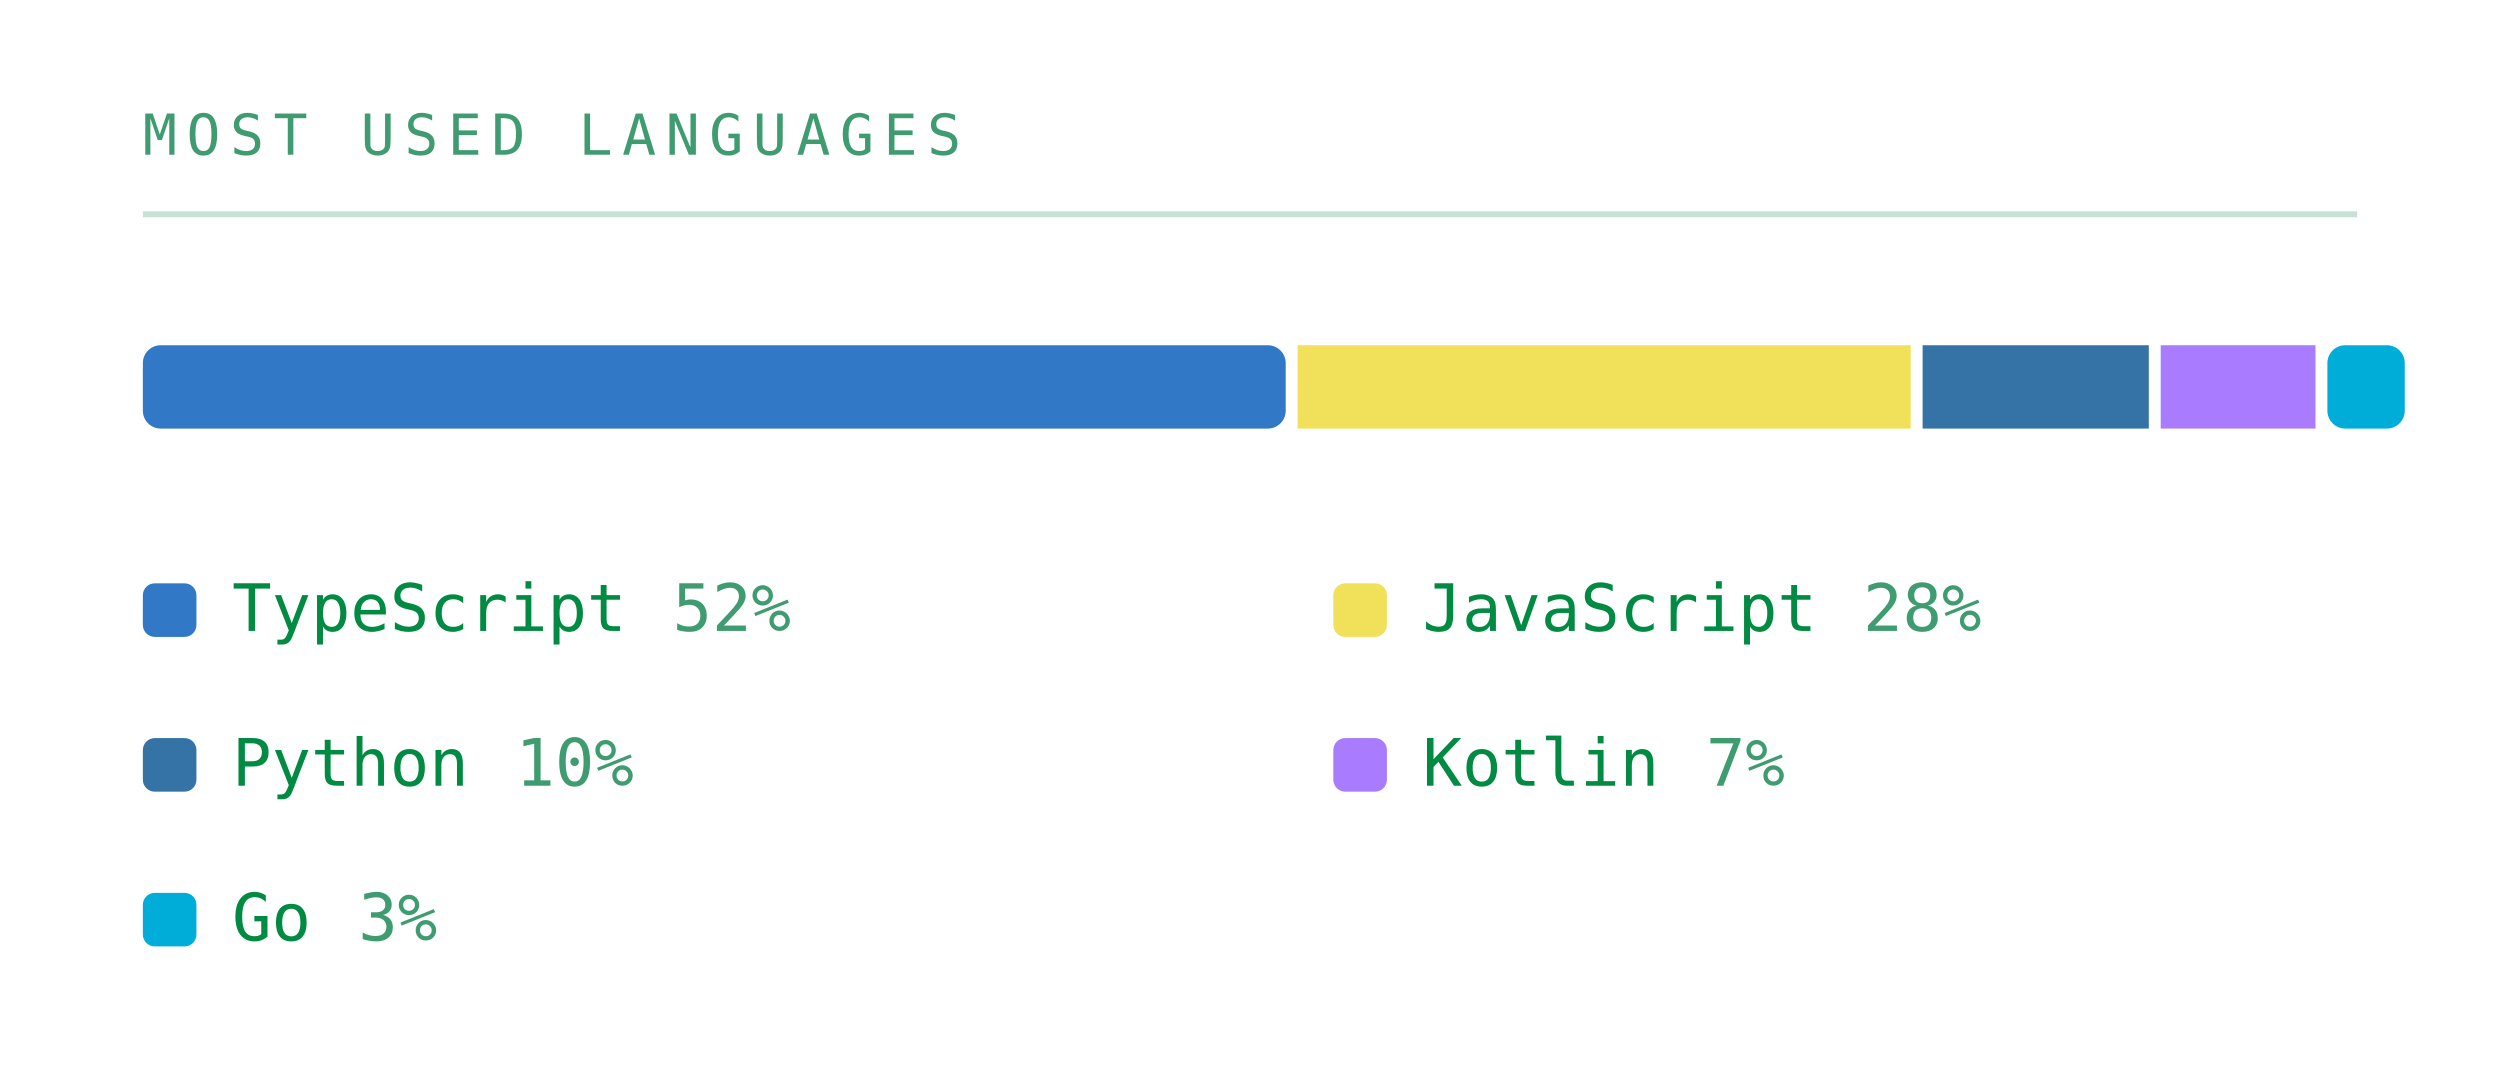
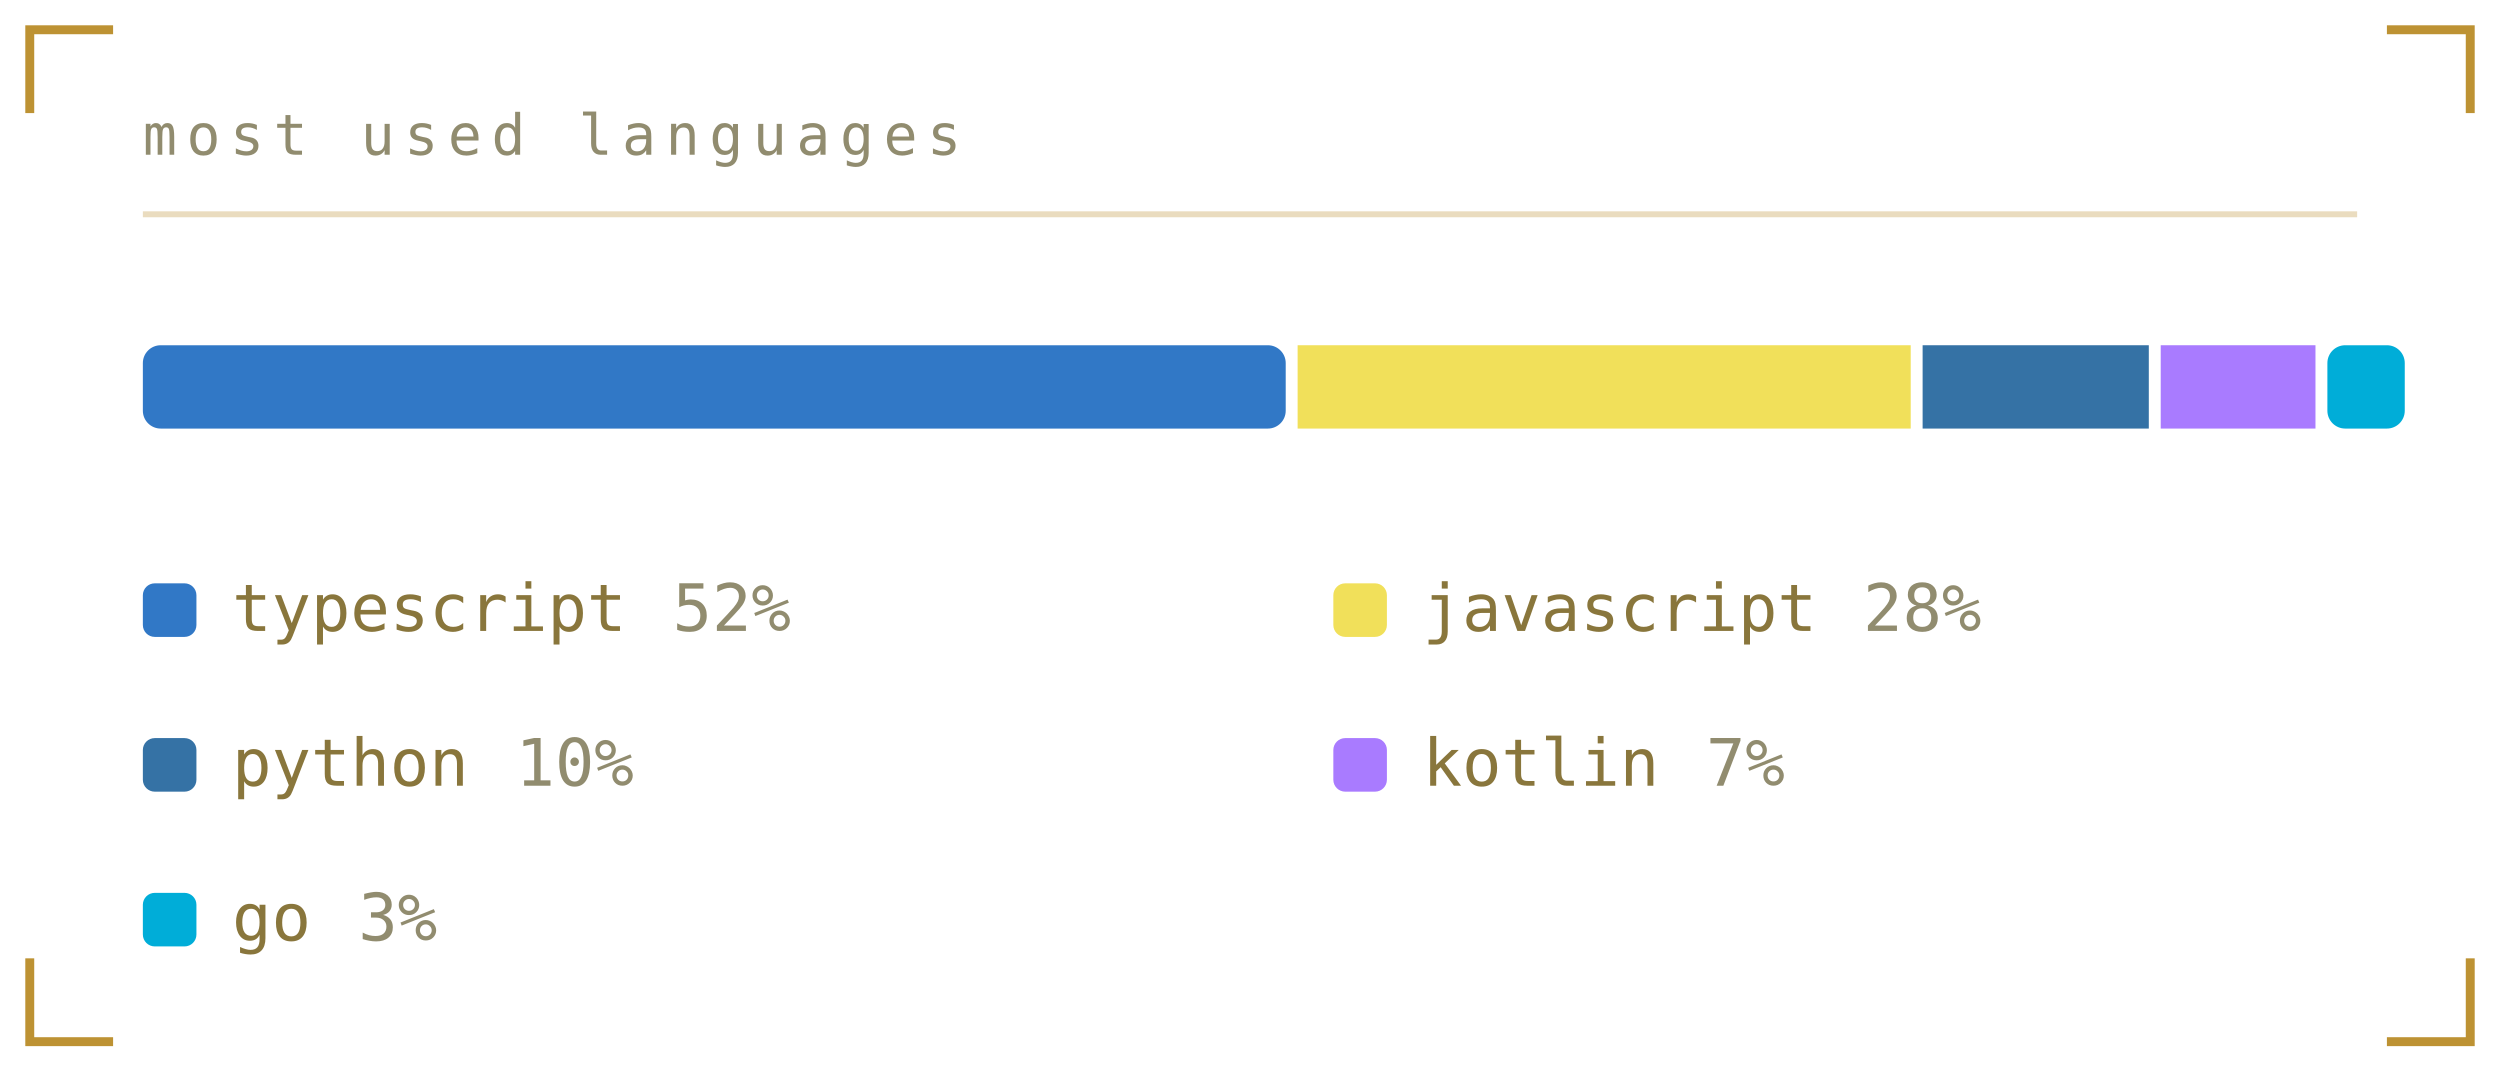
<svg xmlns="http://www.w3.org/2000/svg" viewBox="0 0 420 180" width="420" height="180" role="img" aria-labelledby="lngt lngd">
  <defs>
    <linearGradient id="lngbg" x1="0" y1="0" x2="1" y2="1">
-       <stop offset="0" stop-color="#173d2b" />
-       <stop offset="1" stop-color="#0d2018" />
+       <stop offset="0" stop-color="#1b211b" />
+       <stop offset="1" stop-color="#0a0c0b" />
    </linearGradient>
  </defs>
  <style>
    .mono{font-family:ui-monospace,SFMono-Regular,Menlo,Consolas,"DejaVu Sans Mono",monospace}
-     .lbl{font-size:9.5px;letter-spacing:1.6px;fill:#3f9c71}
-     .big{font-size:31px;font-weight:700;fill:#008a42}
-     .med{font-size:15px;font-weight:700;fill:#008a42}
-     .sm{font-size:11px;fill:#008a42}
-     .dim{font-size:11px;fill:#3f9c71}
+     .lbl{font-size:9.5px;letter-spacing:1.6px;fill:#918c6f}
+     .big{font-size:31px;font-weight:700;fill:#89763c}
+     .med{font-size:15px;font-weight:700;fill:#89763c}
+     .sm{font-size:11px;fill:#89763c}
+     .dim{font-size:11px;fill:#918c6f}
    
    .pulse{animation:pulse 3.4s ease-in-out infinite}
    @keyframes pulse{0%,100%{opacity:1}50%{opacity:.62}}
</style>
-   <text class="mono lbl" x="24" y="26">MOST USED LANGUAGES</text>
-   <line x1="24" y1="36" x2="396" y2="36" stroke="#239359" stroke-opacity="0.25" />
+   <path d="M5 19V5H19M401 5H415V19M415 161V175H401M19 175H5V161" fill="none" stroke="#ac7700" stroke-width="1.5" stroke-opacity="0.8" />
+   <text class="mono lbl" x="24" y="26">most used languages</text>
+   <line x1="24" y1="36" x2="396" y2="36" stroke="#ac7700" stroke-opacity="0.25" />
  <rect x="24" y="58" width="192" height="14" fill="#3178c6" rx="3" />
  <rect x="218" y="58" width="103" height="14" fill="#f1e05a" rx="0" />
  <rect x="323" y="58" width="38" height="14" fill="#3572a5" rx="0" />
  <rect x="363" y="58" width="26" height="14" fill="#a97bff" rx="0" />
  <rect x="391" y="58" width="13" height="14" fill="#00add8" rx="3" />
  <rect x="24" y="98" width="9" height="9" rx="2" fill="#3178c6" />
-   <text class="mono sm" x="39" y="106">TypeScript</text>
+   <text class="mono sm" x="39" y="106">typescript</text>
  <text class="mono dim" x="113" y="106">52%</text>
  <rect x="224" y="98" width="9" height="9" rx="2" fill="#f1e05a" />
-   <text class="mono sm" x="239" y="106">JavaScript</text>
+   <text class="mono sm" x="239" y="106">javascript</text>
  <text class="mono dim" x="313" y="106">28%</text>
  <rect x="24" y="124" width="9" height="9" rx="2" fill="#3572a5" />
-   <text class="mono sm" x="39" y="132">Python</text>
+   <text class="mono sm" x="39" y="132">python</text>
  <text class="mono dim" x="86.6" y="132">10%</text>
  <rect x="224" y="124" width="9" height="9" rx="2" fill="#a97bff" />
-   <text class="mono sm" x="239" y="132">Kotlin</text>
+   <text class="mono sm" x="239" y="132">kotlin</text>
  <text class="mono dim" x="286.6" y="132">7%</text>
  <rect x="24" y="150" width="9" height="9" rx="2" fill="#00add8" />
-   <text class="mono sm" x="39" y="158">Go</text>
+   <text class="mono sm" x="39" y="158">go</text>
  <text class="mono dim" x="60.2" y="158">3%</text>
</svg>
